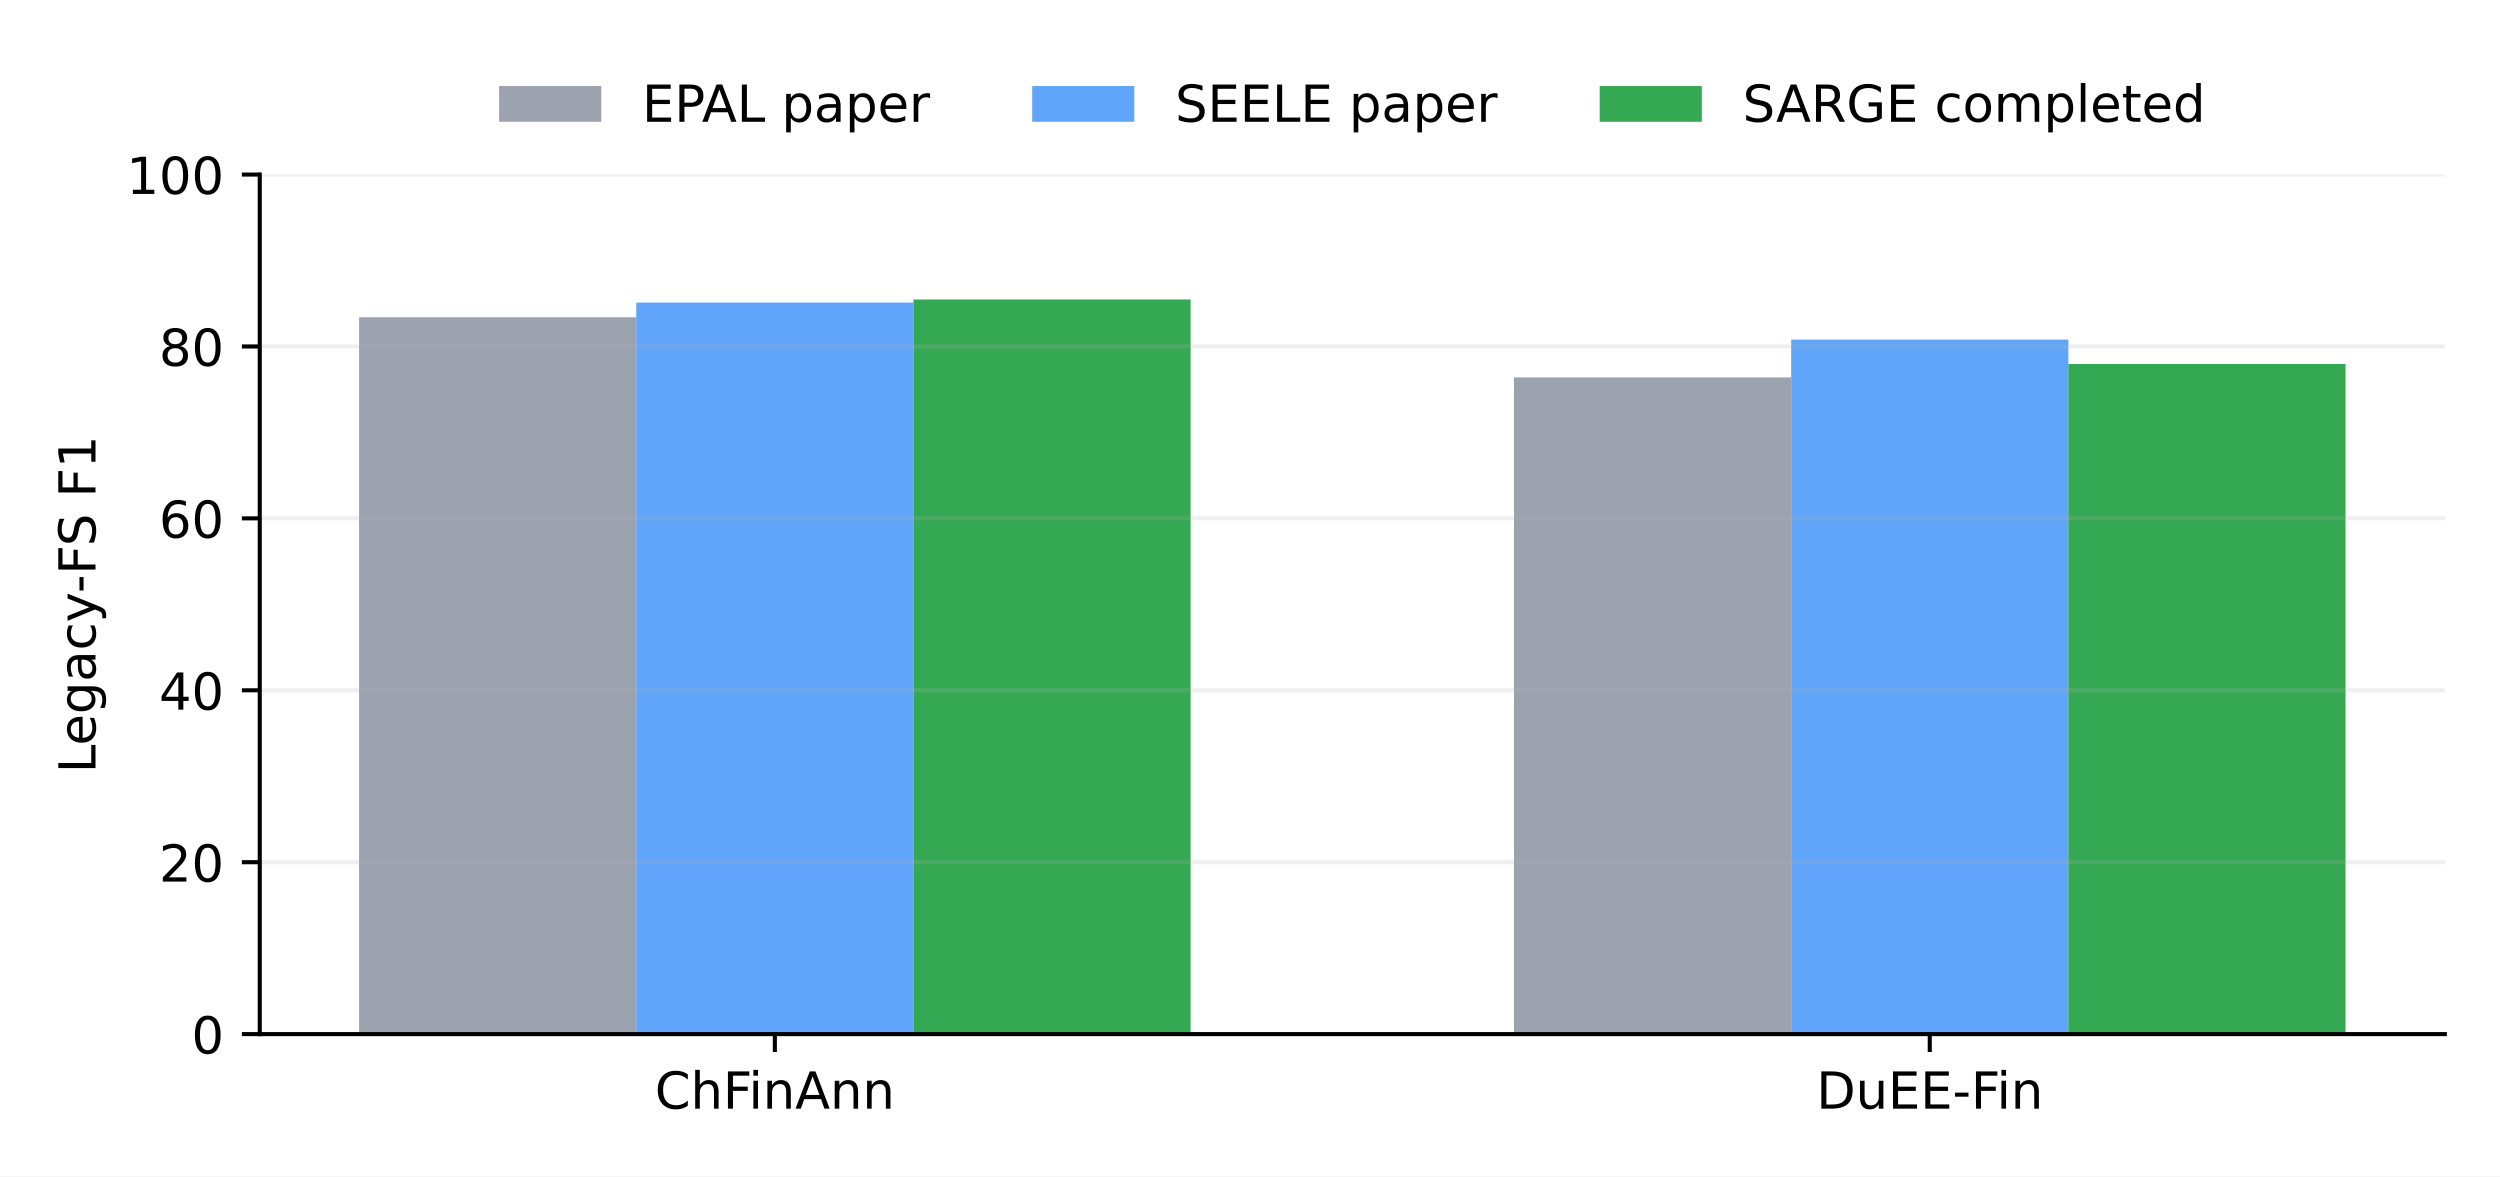
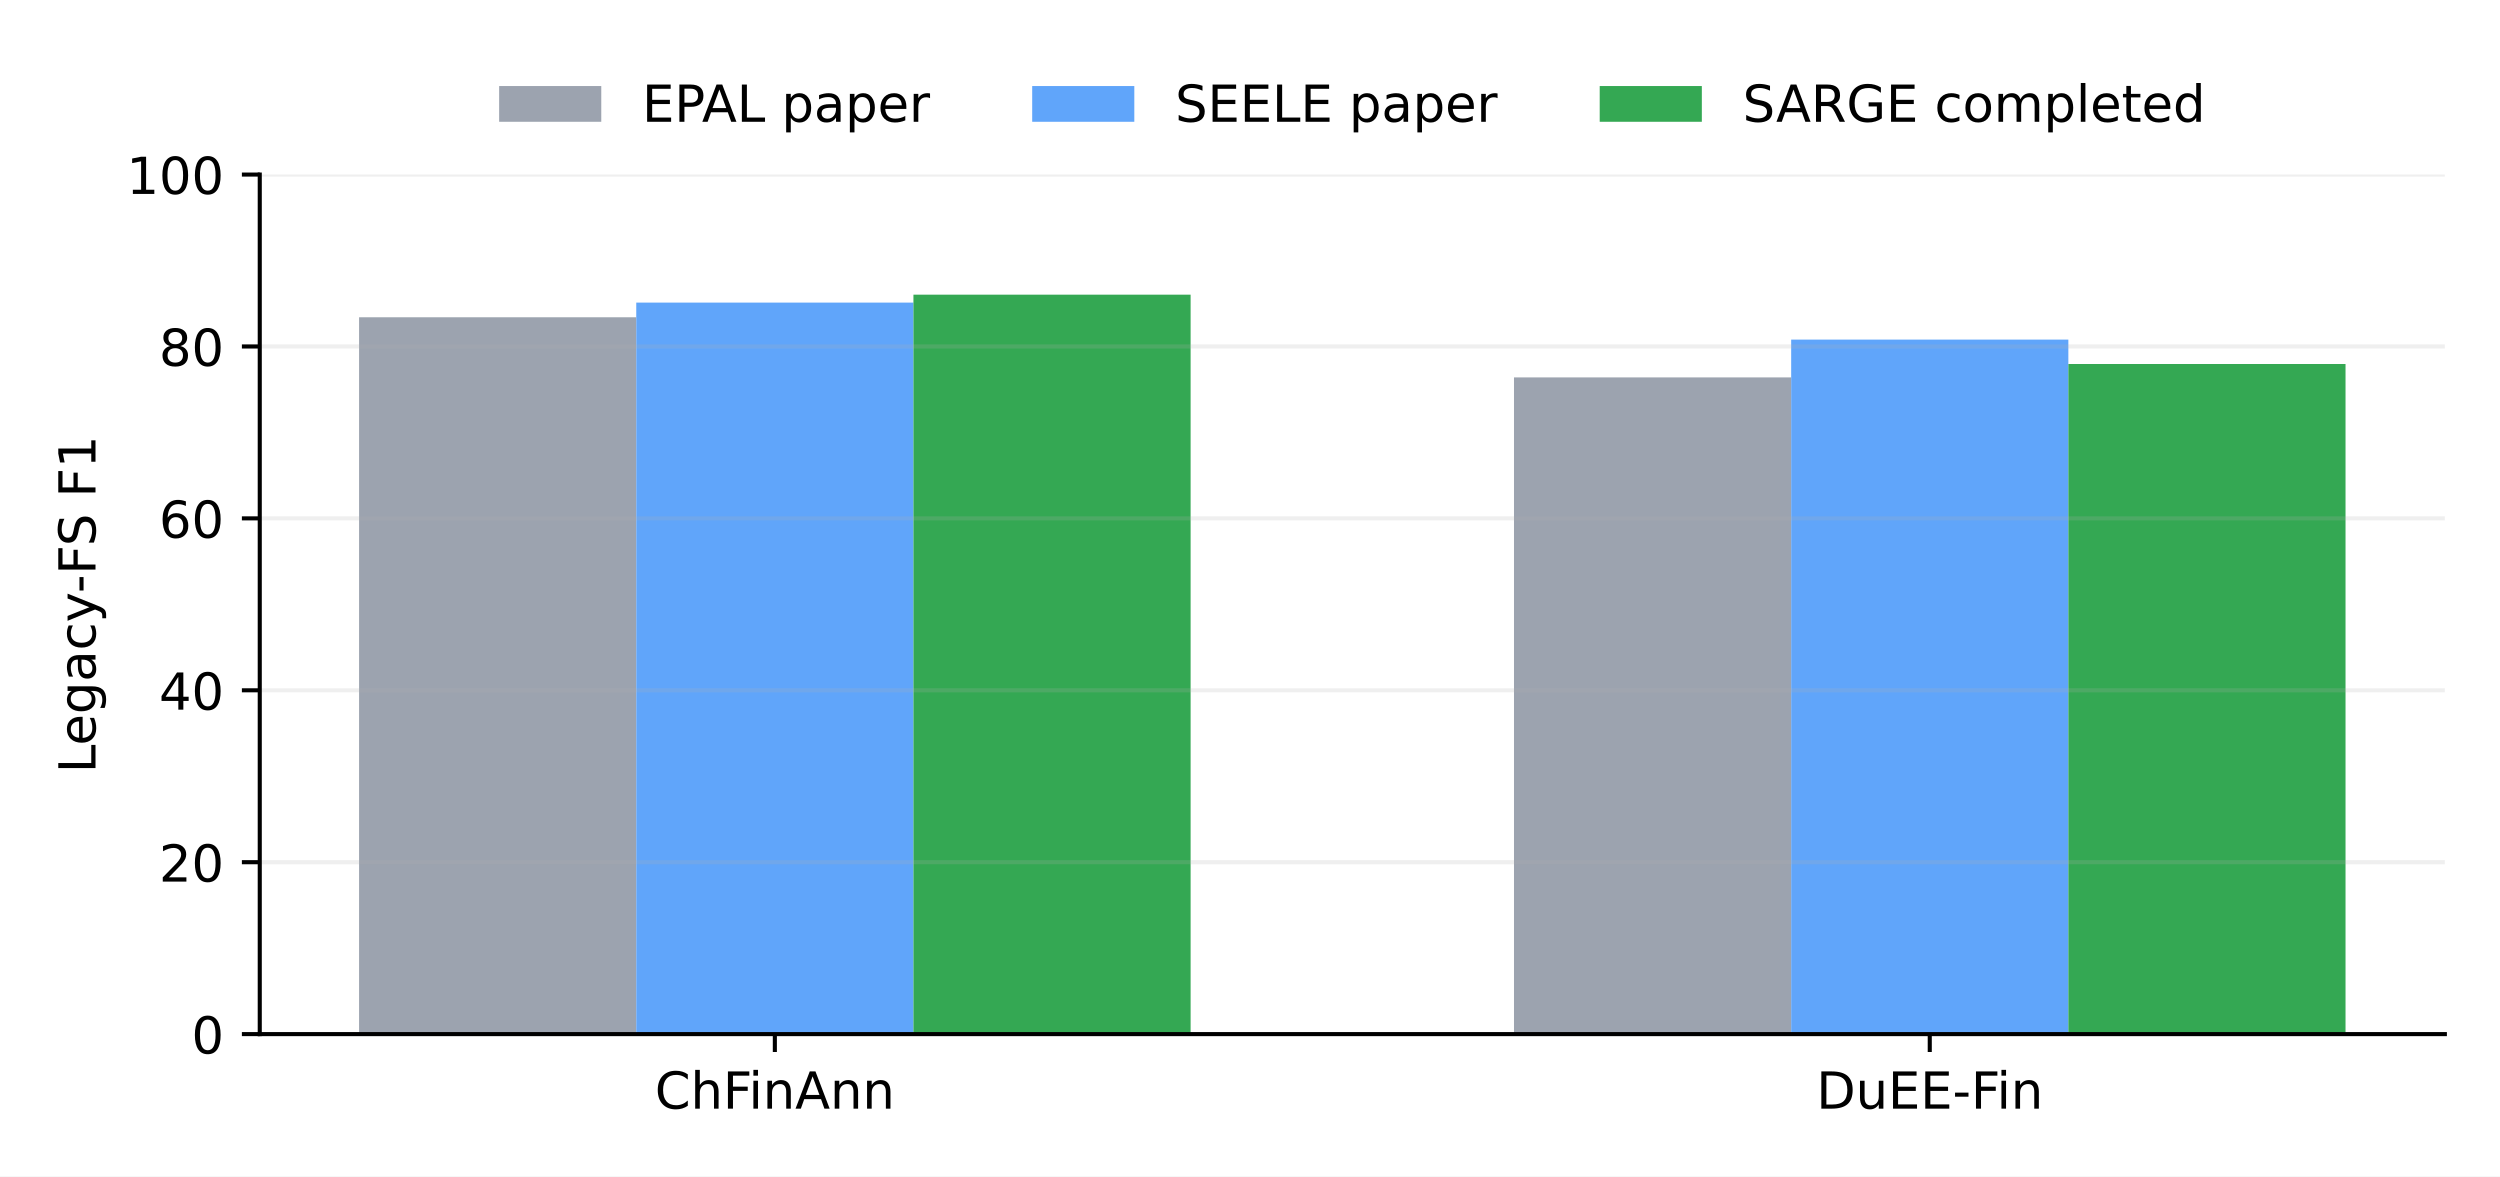
<svg xmlns="http://www.w3.org/2000/svg" xmlns:xlink="http://www.w3.org/1999/xlink" width="489.6pt" height="230.4pt" viewBox="0 0 489.6 230.4" version="1.1">
  <defs>
    <style type="text/css">*{stroke-linejoin: round; stroke-linecap: butt}</style>
  </defs>
  <g id="figure_1">
    <g id="patch_1">
      <path d="M 0 230.4 L 489.6 230.4 L 489.6 0 L 0 0 z " style="fill: #ffffff" />
    </g>
    <g id="axes_1">
      <g id="patch_2">
        <path d="M 50.87 202.52 L 478.8 202.52 L 478.8 34.185 L 50.87 34.185 z " style="fill: #ffffff" />
      </g>
      <g id="patch_3">
-         <path d="M 70.321 202.52 L 124.604 202.52 L 124.604 62.129 L 70.321 62.129 z " clip-path="url(#pa4e926575d)" style="fill: #9ca3af" />
+         <path d="M 70.321 202.52 L 124.604 202.52 L 124.604 62.129 L 70.321 62.129 z " clip-path="url(#pfc501532d1)" style="fill: #9ca3af" />
      </g>
      <g id="patch_4">
-         <path d="M 296.5 202.52 L 350.783 202.52 L 350.783 73.912 L 296.5 73.912 z " clip-path="url(#pa4e926575d)" style="fill: #9ca3af" />
+         <path d="M 296.5 202.52 L 350.783 202.52 L 350.783 73.912 L 296.5 73.912 z " clip-path="url(#pfc501532d1)" style="fill: #9ca3af" />
      </g>
      <g id="patch_5">
-         <path d="M 124.604 202.52 L 178.887 202.52 L 178.887 59.267 L 124.604 59.267 z " clip-path="url(#pa4e926575d)" style="fill: #60a5fa" />
+         <path d="M 124.604 202.52 L 178.887 202.52 L 178.887 59.267 L 124.604 59.267 z " clip-path="url(#pfc501532d1)" style="fill: #60a5fa" />
      </g>
      <g id="patch_6">
-         <path d="M 350.783 202.52 L 405.066 202.52 L 405.066 66.506 L 350.783 66.506 z " clip-path="url(#pa4e926575d)" style="fill: #60a5fa" />
+         <path d="M 350.783 202.52 L 405.066 202.52 L 405.066 66.506 L 350.783 66.506 z " clip-path="url(#pfc501532d1)" style="fill: #60a5fa" />
      </g>
      <g id="patch_7">
-         <path d="M 178.887 202.52 L 233.17 202.52 L 233.17 58.644 L 178.887 58.644 z " clip-path="url(#pa4e926575d)" style="fill: #34a853" />
+         <path d="M 178.887 202.52 L 233.17 202.52 L 233.17 57.708 L 178.887 57.708 z " clip-path="url(#pfc501532d1)" style="fill: #34a853" />
      </g>
      <g id="patch_8">
-         <path d="M 405.066 202.52 L 459.349 202.52 L 459.349 71.287 L 405.066 71.287 z " clip-path="url(#pa4e926575d)" style="fill: #34a853" />
+         <path d="M 405.066 202.52 L 459.349 202.52 L 459.349 71.287 L 405.066 71.287 z " clip-path="url(#pfc501532d1)" style="fill: #34a853" />
      </g>
      <g id="matplotlib.axis_1">
        <g id="xtick_1">
          <g id="line2d_1">
            <defs>
-               <path id="m1eb77f1f4e" d="M 0 0 L 0 3.5 " style="stroke: #000000; stroke-width: 0.8" />
-             </defs>
-             <g>
-               <use xlink:href="#m1eb77f1f4e" x="151.746" y="202.52" style="stroke: #000000; stroke-width: 0.8" />
+               <path id="mafb123b2cf" d="M 0 0 L 0 3.5 " style="stroke: #000000; stroke-width: 0.8" />
+             </defs>
+             <g>
+               <use xlink:href="#mafb123b2cf" x="151.746" y="202.52" style="stroke: #000000; stroke-width: 0.8" />
            </g>
          </g>
          <g id="text_1">
            <g transform="translate(128.2566 217.1184) scale(0.1 -0.1)">
              <defs>
                <path id="DejaVuSans-43" d="M 4122 4306 L 4122 3641 Q 3803 3938 3442 4084 Q 3081 4231 2675 4231 Q 1875 4231 1450 3742 Q 1025 3253 1025 2328 Q 1025 1406 1450 917 Q 1875 428 2675 428 Q 3081 428 3442 575 Q 3803 722 4122 1019 L 4122 359 Q 3791 134 3420 21 Q 3050 -91 2638 -91 Q 1578 -91 968 557 Q 359 1206 359 2328 Q 359 3453 968 4101 Q 1578 4750 2638 4750 Q 3056 4750 3426 4639 Q 3797 4528 4122 4306 z " transform="scale(0.015625)" />
                <path id="DejaVuSans-68" d="M 3513 2113 L 3513 0 L 2938 0 L 2938 2094 Q 2938 2591 2744 2837 Q 2550 3084 2163 3084 Q 1697 3084 1428 2787 Q 1159 2491 1159 1978 L 1159 0 L 581 0 L 581 4863 L 1159 4863 L 1159 2956 Q 1366 3272 1645 3428 Q 1925 3584 2291 3584 Q 2894 3584 3203 3211 Q 3513 2838 3513 2113 z " transform="scale(0.015625)" />
                <path id="DejaVuSans-46" d="M 628 4666 L 3309 4666 L 3309 4134 L 1259 4134 L 1259 2759 L 3109 2759 L 3109 2228 L 1259 2228 L 1259 0 L 628 0 L 628 4666 z " transform="scale(0.015625)" />
                <path id="DejaVuSans-69" d="M 603 3500 L 1178 3500 L 1178 0 L 603 0 L 603 3500 z M 603 4863 L 1178 4863 L 1178 4134 L 603 4134 L 603 4863 z " transform="scale(0.015625)" />
                <path id="DejaVuSans-6e" d="M 3513 2113 L 3513 0 L 2938 0 L 2938 2094 Q 2938 2591 2744 2837 Q 2550 3084 2163 3084 Q 1697 3084 1428 2787 Q 1159 2491 1159 1978 L 1159 0 L 581 0 L 581 3500 L 1159 3500 L 1159 2956 Q 1366 3272 1645 3428 Q 1925 3584 2291 3584 Q 2894 3584 3203 3211 Q 3513 2838 3513 2113 z " transform="scale(0.015625)" />
                <path id="DejaVuSans-41" d="M 2188 4044 L 1331 1722 L 3047 1722 L 2188 4044 z M 1831 4666 L 2547 4666 L 4325 0 L 3669 0 L 3244 1197 L 1141 1197 L 716 0 L 50 0 L 1831 4666 z " transform="scale(0.015625)" />
              </defs>
              <use xlink:href="#DejaVuSans-43" />
              <use xlink:href="#DejaVuSans-68" transform="translate(69.82422 0)" />
              <use xlink:href="#DejaVuSans-46" transform="translate(133.2031 0)" />
              <use xlink:href="#DejaVuSans-69" transform="translate(183.4727 0)" />
              <use xlink:href="#DejaVuSans-6e" transform="translate(211.2559 0)" />
              <use xlink:href="#DejaVuSans-41" transform="translate(274.6348 0)" />
              <use xlink:href="#DejaVuSans-6e" transform="translate(343.043 0)" />
              <use xlink:href="#DejaVuSans-6e" transform="translate(406.4219 0)" />
            </g>
          </g>
        </g>
        <g id="xtick_2">
          <g id="line2d_2">
            <g>
-               <use xlink:href="#m1eb77f1f4e" x="377.924" y="202.52" style="stroke: #000000; stroke-width: 0.8" />
+               <use xlink:href="#mafb123b2cf" x="377.924" y="202.52" style="stroke: #000000; stroke-width: 0.8" />
            </g>
          </g>
          <g id="text_2">
            <g transform="translate(355.7118 217.1184) scale(0.1 -0.1)">
              <defs>
                <path id="DejaVuSans-44" d="M 1259 4147 L 1259 519 L 2022 519 Q 2988 519 3436 956 Q 3884 1394 3884 2338 Q 3884 3275 3436 3711 Q 2988 4147 2022 4147 L 1259 4147 z M 628 4666 L 1925 4666 Q 3281 4666 3915 4102 Q 4550 3538 4550 2338 Q 4550 1131 3912 565 Q 3275 0 1925 0 L 628 0 L 628 4666 z " transform="scale(0.015625)" />
                <path id="DejaVuSans-75" d="M 544 1381 L 544 3500 L 1119 3500 L 1119 1403 Q 1119 906 1312 657 Q 1506 409 1894 409 Q 2359 409 2629 706 Q 2900 1003 2900 1516 L 2900 3500 L 3475 3500 L 3475 0 L 2900 0 L 2900 538 Q 2691 219 2414 64 Q 2138 -91 1772 -91 Q 1169 -91 856 284 Q 544 659 544 1381 z M 1991 3584 L 1991 3584 z " transform="scale(0.015625)" />
                <path id="DejaVuSans-45" d="M 628 4666 L 3578 4666 L 3578 4134 L 1259 4134 L 1259 2753 L 3481 2753 L 3481 2222 L 1259 2222 L 1259 531 L 3634 531 L 3634 0 L 628 0 L 628 4666 z " transform="scale(0.015625)" />
                <path id="DejaVuSans-2d" d="M 313 2009 L 1997 2009 L 1997 1497 L 313 1497 L 313 2009 z " transform="scale(0.015625)" />
              </defs>
              <use xlink:href="#DejaVuSans-44" />
              <use xlink:href="#DejaVuSans-75" transform="translate(77.00195 0)" />
              <use xlink:href="#DejaVuSans-45" transform="translate(140.3809 0)" />
              <use xlink:href="#DejaVuSans-45" transform="translate(203.5645 0)" />
              <use xlink:href="#DejaVuSans-2d" transform="translate(266.748 0)" />
              <use xlink:href="#DejaVuSans-46" transform="translate(302.832 0)" />
              <use xlink:href="#DejaVuSans-69" transform="translate(353.1016 0)" />
              <use xlink:href="#DejaVuSans-6e" transform="translate(380.8848 0)" />
            </g>
          </g>
        </g>
      </g>
      <g id="matplotlib.axis_2">
        <g id="ytick_1">
          <g id="line2d_3">
-             <path d="M 50.87 202.52 L 478.8 202.52 " clip-path="url(#pa4e926575d)" style="fill: none; stroke: #b0b0b0; stroke-opacity: 0.2; stroke-width: 0.8; stroke-linecap: square" />
+             <path d="M 50.87 202.52 L 478.8 202.52 " clip-path="url(#pfc501532d1)" style="fill: none; stroke: #b0b0b0; stroke-opacity: 0.2; stroke-width: 0.8; stroke-linecap: square" />
          </g>
          <g id="line2d_4">
            <defs>
-               <path id="m835d601c6d" d="M 0 0 L -3.5 0 " style="stroke: #000000; stroke-width: 0.8" />
-             </defs>
-             <g>
-               <use xlink:href="#m835d601c6d" x="50.87" y="202.52" style="stroke: #000000; stroke-width: 0.8" />
+               <path id="mcbe52c2f1c" d="M 0 0 L -3.5 0 " style="stroke: #000000; stroke-width: 0.8" />
+             </defs>
+             <g>
+               <use xlink:href="#mcbe52c2f1c" x="50.87" y="202.52" style="stroke: #000000; stroke-width: 0.8" />
            </g>
          </g>
          <g id="text_3">
            <g transform="translate(37.5075 206.3192) scale(0.1 -0.1)">
              <defs>
                <path id="DejaVuSans-30" d="M 2034 4250 Q 1547 4250 1301 3770 Q 1056 3291 1056 2328 Q 1056 1369 1301 889 Q 1547 409 2034 409 Q 2525 409 2770 889 Q 3016 1369 3016 2328 Q 3016 3291 2770 3770 Q 2525 4250 2034 4250 z M 2034 4750 Q 2819 4750 3233 4129 Q 3647 3509 3647 2328 Q 3647 1150 3233 529 Q 2819 -91 2034 -91 Q 1250 -91 836 529 Q 422 1150 422 2328 Q 422 3509 836 4129 Q 1250 4750 2034 4750 z " transform="scale(0.015625)" />
              </defs>
              <use xlink:href="#DejaVuSans-30" />
            </g>
          </g>
        </g>
        <g id="ytick_2">
          <g id="line2d_5">
-             <path d="M 50.87 168.853 L 478.8 168.853 " clip-path="url(#pa4e926575d)" style="fill: none; stroke: #b0b0b0; stroke-opacity: 0.2; stroke-width: 0.8; stroke-linecap: square" />
+             <path d="M 50.87 168.853 L 478.8 168.853 " clip-path="url(#pfc501532d1)" style="fill: none; stroke: #b0b0b0; stroke-opacity: 0.2; stroke-width: 0.8; stroke-linecap: square" />
          </g>
          <g id="line2d_6">
            <g>
-               <use xlink:href="#m835d601c6d" x="50.87" y="168.853" style="stroke: #000000; stroke-width: 0.8" />
+               <use xlink:href="#mcbe52c2f1c" x="50.87" y="168.853" style="stroke: #000000; stroke-width: 0.8" />
            </g>
          </g>
          <g id="text_4">
            <g transform="translate(31.145 172.6523) scale(0.1 -0.1)">
              <defs>
                <path id="DejaVuSans-32" d="M 1228 531 L 3431 531 L 3431 0 L 469 0 L 469 531 Q 828 903 1448 1529 Q 2069 2156 2228 2338 Q 2531 2678 2651 2914 Q 2772 3150 2772 3378 Q 2772 3750 2511 3984 Q 2250 4219 1831 4219 Q 1534 4219 1204 4116 Q 875 4013 500 3803 L 500 4441 Q 881 4594 1212 4672 Q 1544 4750 1819 4750 Q 2544 4750 2975 4387 Q 3406 4025 3406 3419 Q 3406 3131 3298 2873 Q 3191 2616 2906 2266 Q 2828 2175 2409 1742 Q 1991 1309 1228 531 z " transform="scale(0.015625)" />
              </defs>
              <use xlink:href="#DejaVuSans-32" />
              <use xlink:href="#DejaVuSans-30" transform="translate(63.62305 0)" />
            </g>
          </g>
        </g>
        <g id="ytick_3">
          <g id="line2d_7">
-             <path d="M 50.87 135.186 L 478.8 135.186 " clip-path="url(#pa4e926575d)" style="fill: none; stroke: #b0b0b0; stroke-opacity: 0.2; stroke-width: 0.8; stroke-linecap: square" />
+             <path d="M 50.87 135.186 L 478.8 135.186 " clip-path="url(#pfc501532d1)" style="fill: none; stroke: #b0b0b0; stroke-opacity: 0.2; stroke-width: 0.8; stroke-linecap: square" />
          </g>
          <g id="line2d_8">
            <g>
-               <use xlink:href="#m835d601c6d" x="50.87" y="135.186" style="stroke: #000000; stroke-width: 0.8" />
+               <use xlink:href="#mcbe52c2f1c" x="50.87" y="135.186" style="stroke: #000000; stroke-width: 0.8" />
            </g>
          </g>
          <g id="text_5">
            <g transform="translate(31.145 138.9853) scale(0.1 -0.1)">
              <defs>
                <path id="DejaVuSans-34" d="M 2419 4116 L 825 1625 L 2419 1625 L 2419 4116 z M 2253 4666 L 3047 4666 L 3047 1625 L 3713 1625 L 3713 1100 L 3047 1100 L 3047 0 L 2419 0 L 2419 1100 L 313 1100 L 313 1709 L 2253 4666 z " transform="scale(0.015625)" />
              </defs>
              <use xlink:href="#DejaVuSans-34" />
              <use xlink:href="#DejaVuSans-30" transform="translate(63.62305 0)" />
            </g>
          </g>
        </g>
        <g id="ytick_4">
          <g id="line2d_9">
-             <path d="M 50.87 101.519 L 478.8 101.519 " clip-path="url(#pa4e926575d)" style="fill: none; stroke: #b0b0b0; stroke-opacity: 0.2; stroke-width: 0.8; stroke-linecap: square" />
+             <path d="M 50.87 101.519 L 478.8 101.519 " clip-path="url(#pfc501532d1)" style="fill: none; stroke: #b0b0b0; stroke-opacity: 0.2; stroke-width: 0.8; stroke-linecap: square" />
          </g>
          <g id="line2d_10">
            <g>
-               <use xlink:href="#m835d601c6d" x="50.87" y="101.519" style="stroke: #000000; stroke-width: 0.8" />
+               <use xlink:href="#mcbe52c2f1c" x="50.87" y="101.519" style="stroke: #000000; stroke-width: 0.8" />
            </g>
          </g>
          <g id="text_6">
            <g transform="translate(31.145 105.3184) scale(0.1 -0.1)">
              <defs>
                <path id="DejaVuSans-36" d="M 2113 2584 Q 1688 2584 1439 2293 Q 1191 2003 1191 1497 Q 1191 994 1439 701 Q 1688 409 2113 409 Q 2538 409 2786 701 Q 3034 994 3034 1497 Q 3034 2003 2786 2293 Q 2538 2584 2113 2584 z M 3366 4563 L 3366 3988 Q 3128 4100 2886 4159 Q 2644 4219 2406 4219 Q 1781 4219 1451 3797 Q 1122 3375 1075 2522 Q 1259 2794 1537 2939 Q 1816 3084 2150 3084 Q 2853 3084 3261 2657 Q 3669 2231 3669 1497 Q 3669 778 3244 343 Q 2819 -91 2113 -91 Q 1303 -91 875 529 Q 447 1150 447 2328 Q 447 3434 972 4092 Q 1497 4750 2381 4750 Q 2619 4750 2861 4703 Q 3103 4656 3366 4563 z " transform="scale(0.015625)" />
              </defs>
              <use xlink:href="#DejaVuSans-36" />
              <use xlink:href="#DejaVuSans-30" transform="translate(63.62305 0)" />
            </g>
          </g>
        </g>
        <g id="ytick_5">
          <g id="line2d_11">
-             <path d="M 50.87 67.852 L 478.8 67.852 " clip-path="url(#pa4e926575d)" style="fill: none; stroke: #b0b0b0; stroke-opacity: 0.2; stroke-width: 0.8; stroke-linecap: square" />
+             <path d="M 50.87 67.852 L 478.8 67.852 " clip-path="url(#pfc501532d1)" style="fill: none; stroke: #b0b0b0; stroke-opacity: 0.2; stroke-width: 0.8; stroke-linecap: square" />
          </g>
          <g id="line2d_12">
            <g>
-               <use xlink:href="#m835d601c6d" x="50.87" y="67.852" style="stroke: #000000; stroke-width: 0.8" />
+               <use xlink:href="#mcbe52c2f1c" x="50.87" y="67.852" style="stroke: #000000; stroke-width: 0.8" />
            </g>
          </g>
          <g id="text_7">
            <g transform="translate(31.145 71.65144) scale(0.1 -0.1)">
              <defs>
                <path id="DejaVuSans-38" d="M 2034 2216 Q 1584 2216 1326 1975 Q 1069 1734 1069 1313 Q 1069 891 1326 650 Q 1584 409 2034 409 Q 2484 409 2743 651 Q 3003 894 3003 1313 Q 3003 1734 2745 1975 Q 2488 2216 2034 2216 z M 1403 2484 Q 997 2584 770 2862 Q 544 3141 544 3541 Q 544 4100 942 4425 Q 1341 4750 2034 4750 Q 2731 4750 3128 4425 Q 3525 4100 3525 3541 Q 3525 3141 3298 2862 Q 3072 2584 2669 2484 Q 3125 2378 3379 2068 Q 3634 1759 3634 1313 Q 3634 634 3220 271 Q 2806 -91 2034 -91 Q 1263 -91 848 271 Q 434 634 434 1313 Q 434 1759 690 2068 Q 947 2378 1403 2484 z M 1172 3481 Q 1172 3119 1398 2916 Q 1625 2713 2034 2713 Q 2441 2713 2670 2916 Q 2900 3119 2900 3481 Q 2900 3844 2670 4047 Q 2441 4250 2034 4250 Q 1625 4250 1398 4047 Q 1172 3844 1172 3481 z " transform="scale(0.015625)" />
              </defs>
              <use xlink:href="#DejaVuSans-38" />
              <use xlink:href="#DejaVuSans-30" transform="translate(63.62305 0)" />
            </g>
          </g>
        </g>
        <g id="ytick_6">
          <g id="line2d_13">
-             <path d="M 50.87 34.185 L 478.8 34.185 " clip-path="url(#pa4e926575d)" style="fill: none; stroke: #b0b0b0; stroke-opacity: 0.2; stroke-width: 0.8; stroke-linecap: square" />
+             <path d="M 50.87 34.185 L 478.8 34.185 " clip-path="url(#pfc501532d1)" style="fill: none; stroke: #b0b0b0; stroke-opacity: 0.2; stroke-width: 0.8; stroke-linecap: square" />
          </g>
          <g id="line2d_14">
            <g>
-               <use xlink:href="#m835d601c6d" x="50.87" y="34.185" style="stroke: #000000; stroke-width: 0.8" />
+               <use xlink:href="#mcbe52c2f1c" x="50.87" y="34.185" style="stroke: #000000; stroke-width: 0.8" />
            </g>
          </g>
          <g id="text_8">
            <g transform="translate(24.7825 37.9845) scale(0.1 -0.1)">
              <defs>
                <path id="DejaVuSans-31" d="M 794 531 L 1825 531 L 1825 4091 L 703 3866 L 703 4441 L 1819 4666 L 2450 4666 L 2450 531 L 3481 531 L 3481 0 L 794 0 L 794 531 z " transform="scale(0.015625)" />
              </defs>
              <use xlink:href="#DejaVuSans-31" />
              <use xlink:href="#DejaVuSans-30" transform="translate(63.62305 0)" />
              <use xlink:href="#DejaVuSans-30" transform="translate(127.2461 0)" />
            </g>
          </g>
        </g>
        <g id="text_9">
          <g transform="translate(18.70281 151.3995) rotate(-90) scale(0.1 -0.1)">
            <defs>
              <path id="DejaVuSans-4c" d="M 628 4666 L 1259 4666 L 1259 531 L 3531 531 L 3531 0 L 628 0 L 628 4666 z " transform="scale(0.015625)" />
              <path id="DejaVuSans-65" d="M 3597 1894 L 3597 1613 L 953 1613 Q 991 1019 1311 708 Q 1631 397 2203 397 Q 2534 397 2845 478 Q 3156 559 3463 722 L 3463 178 Q 3153 47 2828 -22 Q 2503 -91 2169 -91 Q 1331 -91 842 396 Q 353 884 353 1716 Q 353 2575 817 3079 Q 1281 3584 2069 3584 Q 2775 3584 3186 3129 Q 3597 2675 3597 1894 z M 3022 2063 Q 3016 2534 2758 2815 Q 2500 3097 2075 3097 Q 1594 3097 1305 2825 Q 1016 2553 972 2059 L 3022 2063 z " transform="scale(0.015625)" />
              <path id="DejaVuSans-67" d="M 2906 1791 Q 2906 2416 2648 2759 Q 2391 3103 1925 3103 Q 1463 3103 1205 2759 Q 947 2416 947 1791 Q 947 1169 1205 825 Q 1463 481 1925 481 Q 2391 481 2648 825 Q 2906 1169 2906 1791 z M 3481 434 Q 3481 -459 3084 -895 Q 2688 -1331 1869 -1331 Q 1566 -1331 1297 -1286 Q 1028 -1241 775 -1147 L 775 -588 Q 1028 -725 1275 -790 Q 1522 -856 1778 -856 Q 2344 -856 2625 -561 Q 2906 -266 2906 331 L 2906 616 Q 2728 306 2450 153 Q 2172 0 1784 0 Q 1141 0 747 490 Q 353 981 353 1791 Q 353 2603 747 3093 Q 1141 3584 1784 3584 Q 2172 3584 2450 3431 Q 2728 3278 2906 2969 L 2906 3500 L 3481 3500 L 3481 434 z " transform="scale(0.015625)" />
              <path id="DejaVuSans-61" d="M 2194 1759 Q 1497 1759 1228 1600 Q 959 1441 959 1056 Q 959 750 1161 570 Q 1363 391 1709 391 Q 2188 391 2477 730 Q 2766 1069 2766 1631 L 2766 1759 L 2194 1759 z M 3341 1997 L 3341 0 L 2766 0 L 2766 531 Q 2569 213 2275 61 Q 1981 -91 1556 -91 Q 1019 -91 701 211 Q 384 513 384 1019 Q 384 1609 779 1909 Q 1175 2209 1959 2209 L 2766 2209 L 2766 2266 Q 2766 2663 2505 2880 Q 2244 3097 1772 3097 Q 1472 3097 1187 3025 Q 903 2953 641 2809 L 641 3341 Q 956 3463 1253 3523 Q 1550 3584 1831 3584 Q 2591 3584 2966 3190 Q 3341 2797 3341 1997 z " transform="scale(0.015625)" />
              <path id="DejaVuSans-63" d="M 3122 3366 L 3122 2828 Q 2878 2963 2633 3030 Q 2388 3097 2138 3097 Q 1578 3097 1268 2742 Q 959 2388 959 1747 Q 959 1106 1268 751 Q 1578 397 2138 397 Q 2388 397 2633 464 Q 2878 531 3122 666 L 3122 134 Q 2881 22 2623 -34 Q 2366 -91 2075 -91 Q 1284 -91 818 406 Q 353 903 353 1747 Q 353 2603 823 3093 Q 1294 3584 2113 3584 Q 2378 3584 2631 3529 Q 2884 3475 3122 3366 z " transform="scale(0.015625)" />
              <path id="DejaVuSans-79" d="M 2059 -325 Q 1816 -950 1584 -1140 Q 1353 -1331 966 -1331 L 506 -1331 L 506 -850 L 844 -850 Q 1081 -850 1212 -737 Q 1344 -625 1503 -206 L 1606 56 L 191 3500 L 800 3500 L 1894 763 L 2988 3500 L 3597 3500 L 2059 -325 z " transform="scale(0.015625)" />
              <path id="DejaVuSans-53" d="M 3425 4513 L 3425 3897 Q 3066 4069 2747 4153 Q 2428 4238 2131 4238 Q 1616 4238 1336 4038 Q 1056 3838 1056 3469 Q 1056 3159 1242 3001 Q 1428 2844 1947 2747 L 2328 2669 Q 3034 2534 3370 2195 Q 3706 1856 3706 1288 Q 3706 609 3251 259 Q 2797 -91 1919 -91 Q 1588 -91 1214 -16 Q 841 59 441 206 L 441 856 Q 825 641 1194 531 Q 1563 422 1919 422 Q 2459 422 2753 634 Q 3047 847 3047 1241 Q 3047 1584 2836 1778 Q 2625 1972 2144 2069 L 1759 2144 Q 1053 2284 737 2584 Q 422 2884 422 3419 Q 422 4038 858 4394 Q 1294 4750 2059 4750 Q 2388 4750 2728 4690 Q 3069 4631 3425 4513 z " transform="scale(0.015625)" />
              <path id="DejaVuSans-20" transform="scale(0.015625)" />
            </defs>
            <use xlink:href="#DejaVuSans-4c" />
            <use xlink:href="#DejaVuSans-65" transform="translate(53.96289 0)" />
            <use xlink:href="#DejaVuSans-67" transform="translate(115.4863 0)" />
            <use xlink:href="#DejaVuSans-61" transform="translate(178.9629 0)" />
            <use xlink:href="#DejaVuSans-63" transform="translate(240.2422 0)" />
            <use xlink:href="#DejaVuSans-79" transform="translate(295.2227 0)" />
            <use xlink:href="#DejaVuSans-2d" transform="translate(352.6523 0)" />
            <use xlink:href="#DejaVuSans-46" transform="translate(388.7363 0)" />
            <use xlink:href="#DejaVuSans-53" transform="translate(444.5059 0)" />
            <use xlink:href="#DejaVuSans-20" transform="translate(507.9824 0)" />
            <use xlink:href="#DejaVuSans-46" transform="translate(539.7695 0)" />
            <use xlink:href="#DejaVuSans-31" transform="translate(597.2891 0)" />
          </g>
        </g>
      </g>
      <g id="patch_9">
        <path d="M 50.87 202.52 L 50.87 34.185 " style="fill: none; stroke: #000000; stroke-width: 0.8; stroke-linejoin: miter; stroke-linecap: square" />
      </g>
      <g id="patch_10">
        <path d="M 50.87 202.52 L 478.8 202.52 " style="fill: none; stroke: #000000; stroke-width: 0.8; stroke-linejoin: miter; stroke-linecap: square" />
      </g>
      <g id="legend_1">
        <g id="patch_11">
          <path d="M 97.753 23.85 L 117.753 23.85 L 117.753 16.85 L 97.753 16.85 z " style="fill: #9ca3af" />
        </g>
        <g id="text_10">
          <g transform="translate(125.753 23.85016) scale(0.1 -0.1)">
            <defs>
              <path id="DejaVuSans-50" d="M 1259 4147 L 1259 2394 L 2053 2394 Q 2494 2394 2734 2622 Q 2975 2850 2975 3272 Q 2975 3691 2734 3919 Q 2494 4147 2053 4147 L 1259 4147 z M 628 4666 L 2053 4666 Q 2838 4666 3239 4311 Q 3641 3956 3641 3272 Q 3641 2581 3239 2228 Q 2838 1875 2053 1875 L 1259 1875 L 1259 0 L 628 0 L 628 4666 z " transform="scale(0.015625)" />
              <path id="DejaVuSans-70" d="M 1159 525 L 1159 -1331 L 581 -1331 L 581 3500 L 1159 3500 L 1159 2969 Q 1341 3281 1617 3432 Q 1894 3584 2278 3584 Q 2916 3584 3314 3078 Q 3713 2572 3713 1747 Q 3713 922 3314 415 Q 2916 -91 2278 -91 Q 1894 -91 1617 61 Q 1341 213 1159 525 z M 3116 1747 Q 3116 2381 2855 2742 Q 2594 3103 2138 3103 Q 1681 3103 1420 2742 Q 1159 2381 1159 1747 Q 1159 1113 1420 752 Q 1681 391 2138 391 Q 2594 391 2855 752 Q 3116 1113 3116 1747 z " transform="scale(0.015625)" />
              <path id="DejaVuSans-72" d="M 2631 2963 Q 2534 3019 2420 3045 Q 2306 3072 2169 3072 Q 1681 3072 1420 2755 Q 1159 2438 1159 1844 L 1159 0 L 581 0 L 581 3500 L 1159 3500 L 1159 2956 Q 1341 3275 1631 3429 Q 1922 3584 2338 3584 Q 2397 3584 2469 3576 Q 2541 3569 2628 3553 L 2631 2963 z " transform="scale(0.015625)" />
            </defs>
            <use xlink:href="#DejaVuSans-45" />
            <use xlink:href="#DejaVuSans-50" transform="translate(63.18359 0)" />
            <use xlink:href="#DejaVuSans-41" transform="translate(117.1113 0)" />
            <use xlink:href="#DejaVuSans-4c" transform="translate(185.5195 0)" />
            <use xlink:href="#DejaVuSans-20" transform="translate(241.2324 0)" />
            <use xlink:href="#DejaVuSans-70" transform="translate(273.0195 0)" />
            <use xlink:href="#DejaVuSans-61" transform="translate(336.4961 0)" />
            <use xlink:href="#DejaVuSans-70" transform="translate(397.7754 0)" />
            <use xlink:href="#DejaVuSans-65" transform="translate(461.252 0)" />
            <use xlink:href="#DejaVuSans-72" transform="translate(522.7754 0)" />
          </g>
        </g>
        <g id="patch_12">
          <path d="M 202.144 23.85 L 222.144 23.85 L 222.144 16.85 L 202.144 16.85 z " style="fill: #60a5fa" />
        </g>
        <g id="text_11">
          <g transform="translate(230.1436 23.85016) scale(0.1 -0.1)">
            <use xlink:href="#DejaVuSans-53" />
            <use xlink:href="#DejaVuSans-45" transform="translate(63.47656 0)" />
            <use xlink:href="#DejaVuSans-45" transform="translate(126.6602 0)" />
            <use xlink:href="#DejaVuSans-4c" transform="translate(189.8438 0)" />
            <use xlink:href="#DejaVuSans-45" transform="translate(245.5566 0)" />
            <use xlink:href="#DejaVuSans-20" transform="translate(308.7402 0)" />
            <use xlink:href="#DejaVuSans-70" transform="translate(340.5273 0)" />
            <use xlink:href="#DejaVuSans-61" transform="translate(404.0039 0)" />
            <use xlink:href="#DejaVuSans-70" transform="translate(465.2832 0)" />
            <use xlink:href="#DejaVuSans-65" transform="translate(528.7598 0)" />
            <use xlink:href="#DejaVuSans-72" transform="translate(590.2832 0)" />
          </g>
        </g>
        <g id="patch_13">
          <path d="M 313.287 23.85 L 333.287 23.85 L 333.287 16.85 L 313.287 16.85 z " style="fill: #34a853" />
        </g>
        <g id="text_12">
          <g transform="translate(341.2873 23.85016) scale(0.1 -0.1)">
            <defs>
              <path id="DejaVuSans-52" d="M 2841 2188 Q 3044 2119 3236 1894 Q 3428 1669 3622 1275 L 4263 0 L 3584 0 L 2988 1197 Q 2756 1666 2539 1819 Q 2322 1972 1947 1972 L 1259 1972 L 1259 0 L 628 0 L 628 4666 L 2053 4666 Q 2853 4666 3247 4331 Q 3641 3997 3641 3322 Q 3641 2881 3436 2590 Q 3231 2300 2841 2188 z M 1259 4147 L 1259 2491 L 2053 2491 Q 2509 2491 2742 2702 Q 2975 2913 2975 3322 Q 2975 3731 2742 3939 Q 2509 4147 2053 4147 L 1259 4147 z " transform="scale(0.015625)" />
              <path id="DejaVuSans-47" d="M 3809 666 L 3809 1919 L 2778 1919 L 2778 2438 L 4434 2438 L 4434 434 Q 4069 175 3628 42 Q 3188 -91 2688 -91 Q 1594 -91 976 548 Q 359 1188 359 2328 Q 359 3472 976 4111 Q 1594 4750 2688 4750 Q 3144 4750 3555 4637 Q 3966 4525 4313 4306 L 4313 3634 Q 3963 3931 3569 4081 Q 3175 4231 2741 4231 Q 1884 4231 1454 3753 Q 1025 3275 1025 2328 Q 1025 1384 1454 906 Q 1884 428 2741 428 Q 3075 428 3337 486 Q 3600 544 3809 666 z " transform="scale(0.015625)" />
              <path id="DejaVuSans-6f" d="M 1959 3097 Q 1497 3097 1228 2736 Q 959 2375 959 1747 Q 959 1119 1226 758 Q 1494 397 1959 397 Q 2419 397 2687 759 Q 2956 1122 2956 1747 Q 2956 2369 2687 2733 Q 2419 3097 1959 3097 z M 1959 3584 Q 2709 3584 3137 3096 Q 3566 2609 3566 1747 Q 3566 888 3137 398 Q 2709 -91 1959 -91 Q 1206 -91 779 398 Q 353 888 353 1747 Q 353 2609 779 3096 Q 1206 3584 1959 3584 z " transform="scale(0.015625)" />
              <path id="DejaVuSans-6d" d="M 3328 2828 Q 3544 3216 3844 3400 Q 4144 3584 4550 3584 Q 5097 3584 5394 3201 Q 5691 2819 5691 2113 L 5691 0 L 5113 0 L 5113 2094 Q 5113 2597 4934 2840 Q 4756 3084 4391 3084 Q 3944 3084 3684 2787 Q 3425 2491 3425 1978 L 3425 0 L 2847 0 L 2847 2094 Q 2847 2600 2669 2842 Q 2491 3084 2119 3084 Q 1678 3084 1418 2786 Q 1159 2488 1159 1978 L 1159 0 L 581 0 L 581 3500 L 1159 3500 L 1159 2956 Q 1356 3278 1631 3431 Q 1906 3584 2284 3584 Q 2666 3584 2933 3390 Q 3200 3197 3328 2828 z " transform="scale(0.015625)" />
              <path id="DejaVuSans-6c" d="M 603 4863 L 1178 4863 L 1178 0 L 603 0 L 603 4863 z " transform="scale(0.015625)" />
              <path id="DejaVuSans-74" d="M 1172 4494 L 1172 3500 L 2356 3500 L 2356 3053 L 1172 3053 L 1172 1153 Q 1172 725 1289 603 Q 1406 481 1766 481 L 2356 481 L 2356 0 L 1766 0 Q 1100 0 847 248 Q 594 497 594 1153 L 594 3053 L 172 3053 L 172 3500 L 594 3500 L 594 4494 L 1172 4494 z " transform="scale(0.015625)" />
              <path id="DejaVuSans-64" d="M 2906 2969 L 2906 4863 L 3481 4863 L 3481 0 L 2906 0 L 2906 525 Q 2725 213 2448 61 Q 2172 -91 1784 -91 Q 1150 -91 751 415 Q 353 922 353 1747 Q 353 2572 751 3078 Q 1150 3584 1784 3584 Q 2172 3584 2448 3432 Q 2725 3281 2906 2969 z M 947 1747 Q 947 1113 1208 752 Q 1469 391 1925 391 Q 2381 391 2643 752 Q 2906 1113 2906 1747 Q 2906 2381 2643 2742 Q 2381 3103 1925 3103 Q 1469 3103 1208 2742 Q 947 2381 947 1747 z " transform="scale(0.015625)" />
            </defs>
            <use xlink:href="#DejaVuSans-53" />
            <use xlink:href="#DejaVuSans-41" transform="translate(65.35156 0)" />
            <use xlink:href="#DejaVuSans-52" transform="translate(133.7598 0)" />
            <use xlink:href="#DejaVuSans-47" transform="translate(203.2422 0)" />
            <use xlink:href="#DejaVuSans-45" transform="translate(280.7324 0)" />
            <use xlink:href="#DejaVuSans-20" transform="translate(343.916 0)" />
            <use xlink:href="#DejaVuSans-63" transform="translate(375.7031 0)" />
            <use xlink:href="#DejaVuSans-6f" transform="translate(430.6836 0)" />
            <use xlink:href="#DejaVuSans-6d" transform="translate(491.8652 0)" />
            <use xlink:href="#DejaVuSans-70" transform="translate(589.2773 0)" />
            <use xlink:href="#DejaVuSans-6c" transform="translate(652.7539 0)" />
            <use xlink:href="#DejaVuSans-65" transform="translate(680.5371 0)" />
            <use xlink:href="#DejaVuSans-74" transform="translate(742.0605 0)" />
            <use xlink:href="#DejaVuSans-65" transform="translate(781.2695 0)" />
            <use xlink:href="#DejaVuSans-64" transform="translate(842.793 0)" />
          </g>
        </g>
      </g>
    </g>
  </g>
  <defs>
-     <clipPath id="pa4e926575d">
+     <clipPath id="pfc501532d1">
      <rect x="50.87" y="34.185" width="427.93" height="168.335" />
    </clipPath>
  </defs>
</svg>
